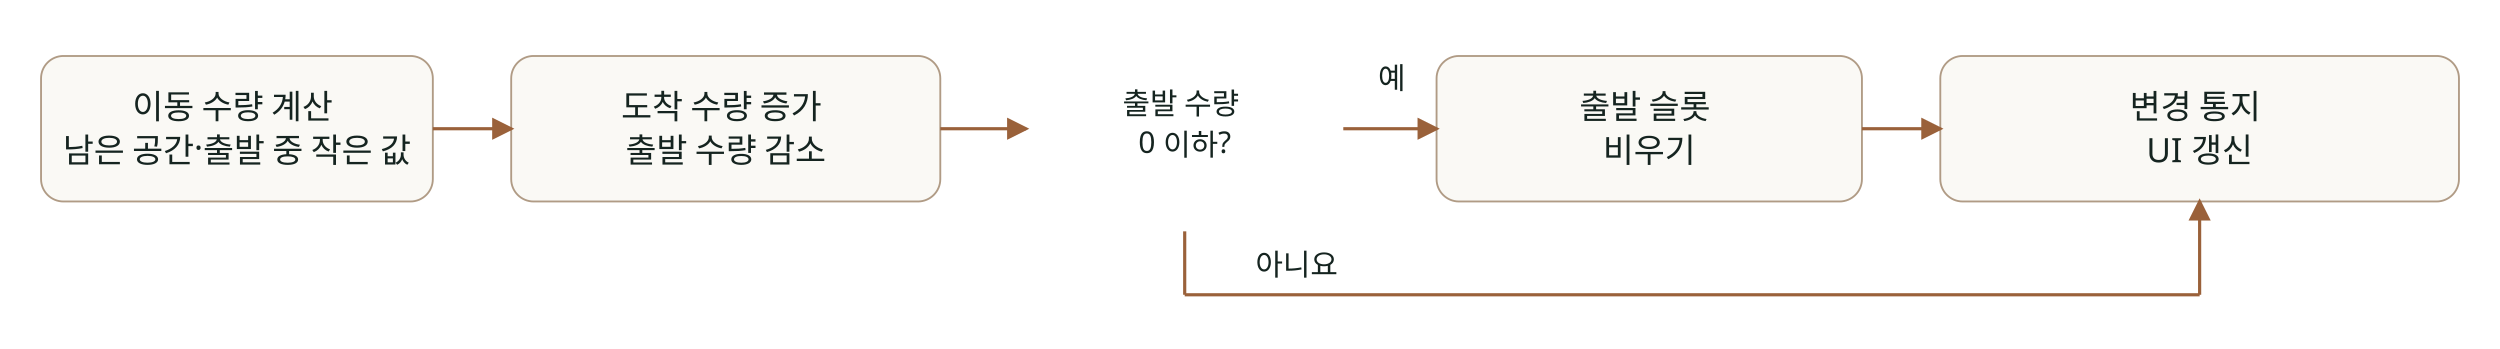
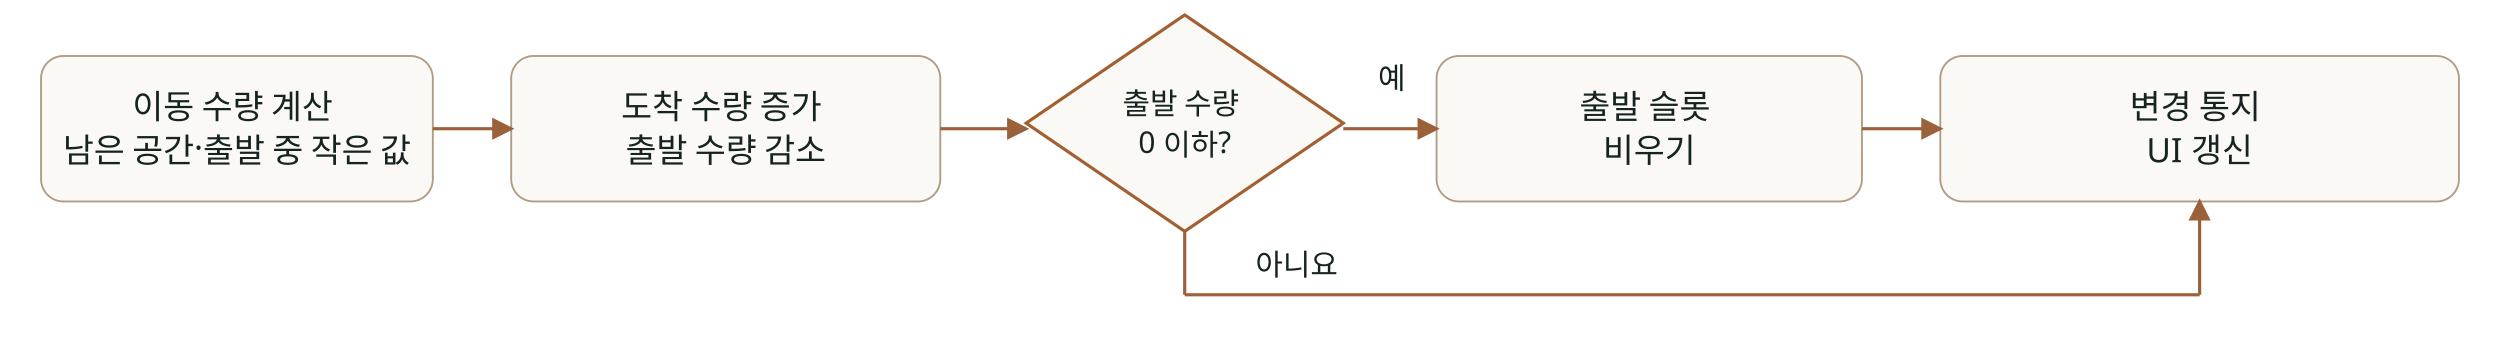
<svg xmlns="http://www.w3.org/2000/svg" viewBox="50 562 1340 187" role="img" aria-label="14 처리 흐름">
  <defs>
    <marker id="arrow" markerWidth="7" markerHeight="7" refX="6" refY="3.5" orient="auto">
      <path d="M0,0 L7,3.5 L0,7" fill="#9a613a" />
    </marker>
  </defs>
  <rect x="72.0" y="592.0" width="210.0" height="78.0" rx="12" fill="#faf9f5" stroke="#b09b85" />
  <text x="177.0" y="619.3" fill="#152420" text-anchor="middle" dominant-baseline="middle" font-family="sans-serif" font-size="18">
    <tspan x="177.0" dy="0">이동 수량 계산</tspan>
    <tspan x="177.0" dy="23.4">남은 공간·출발 중 작은 값</tspan>
  </text>
  <rect x="324.0" y="592.0" width="230.0" height="78.0" rx="12" fill="#faf9f5" stroke="#b09b85" />
  <text x="439.0" y="619.3" fill="#152420" text-anchor="middle" dominant-baseline="middle" font-family="sans-serif" font-size="18">
    <tspan x="439.0" dy="0">도착 수량 증가</tspan>
    <tspan x="439.0" dy="23.4">출발 수량 감소</tspan>
  </text>
+   <polygon points="685.0,570.0 770.0,628.0 685.0,686.0 600.0,628.0" fill="#faf9f5" stroke="#a25f32" stroke-width="1.7" />
  <text x="685.0" y="617.6" fill="#152420" text-anchor="middle" dominant-baseline="middle" font-family="sans-serif" font-size="16">
    <tspan x="685.0" dy="0">출발 수량</tspan>
    <tspan x="685.0" dy="20.8">0 이하?</tspan>
  </text>
  <rect x="820.0" y="592.0" width="228.0" height="78.0" rx="12" fill="#faf9f5" stroke="#b09b85" />
  <text x="934.0" y="619.3" fill="#152420" text-anchor="middle" dominant-baseline="middle" font-family="sans-serif" font-size="18">
    <tspan x="934.0" dy="0">출발 슬롯</tspan>
    <tspan x="934.0" dy="23.4">비우기</tspan>
  </text>
  <rect x="1090.0" y="592.0" width="278.0" height="78.0" rx="12" fill="#faf9f5" stroke="#b09b85" />
  <text x="1229.0" y="619.3" fill="#152420" text-anchor="middle" dominant-baseline="middle" font-family="sans-serif" font-size="18">
    <tspan x="1229.0" dy="0">변경 통지</tspan>
    <tspan x="1229.0" dy="23.4">UI 갱신</tspan>
  </text>
  <path d="M282.0,631.0 L324.0,631.0" fill="none" stroke="#9a613a" stroke-width="1.7" marker-end="url(#arrow)" />
  <path d="M554.0,631.0 L600.0,631.0" fill="none" stroke="#9a613a" stroke-width="1.7" marker-end="url(#arrow)" />
  <path d="M770.0,631.0 L820.0,631.0" fill="none" stroke="#9a613a" stroke-width="1.7" marker-end="url(#arrow)" />
  <path d="M1048.0,631.0 L1090.0,631.0" fill="none" stroke="#9a613a" stroke-width="1.7" marker-end="url(#arrow)" />
  <text x="796.0" y="604.0" fill="#152420" text-anchor="middle" dominant-baseline="middle" font-family="sans-serif" font-size="16">
    <tspan x="796.0" dy="0">예</tspan>
  </text>
  <path d="M685.0,686.0 L685.0,720.0" fill="none" stroke="#9a613a" stroke-width="1.7" />
  <path d="M685.0,720.0 L1229.0,720.0" fill="none" stroke="#9a613a" stroke-width="1.7" />
  <path d="M1229.0,720.0 L1229.0,670.0" fill="none" stroke="#9a613a" stroke-width="1.7" marker-end="url(#arrow)" />
  <text x="745.0" y="704.0" fill="#152420" text-anchor="middle" dominant-baseline="middle" font-family="sans-serif" font-size="16">
    <tspan x="745.0" dy="0">아니요</tspan>
  </text>
</svg>
